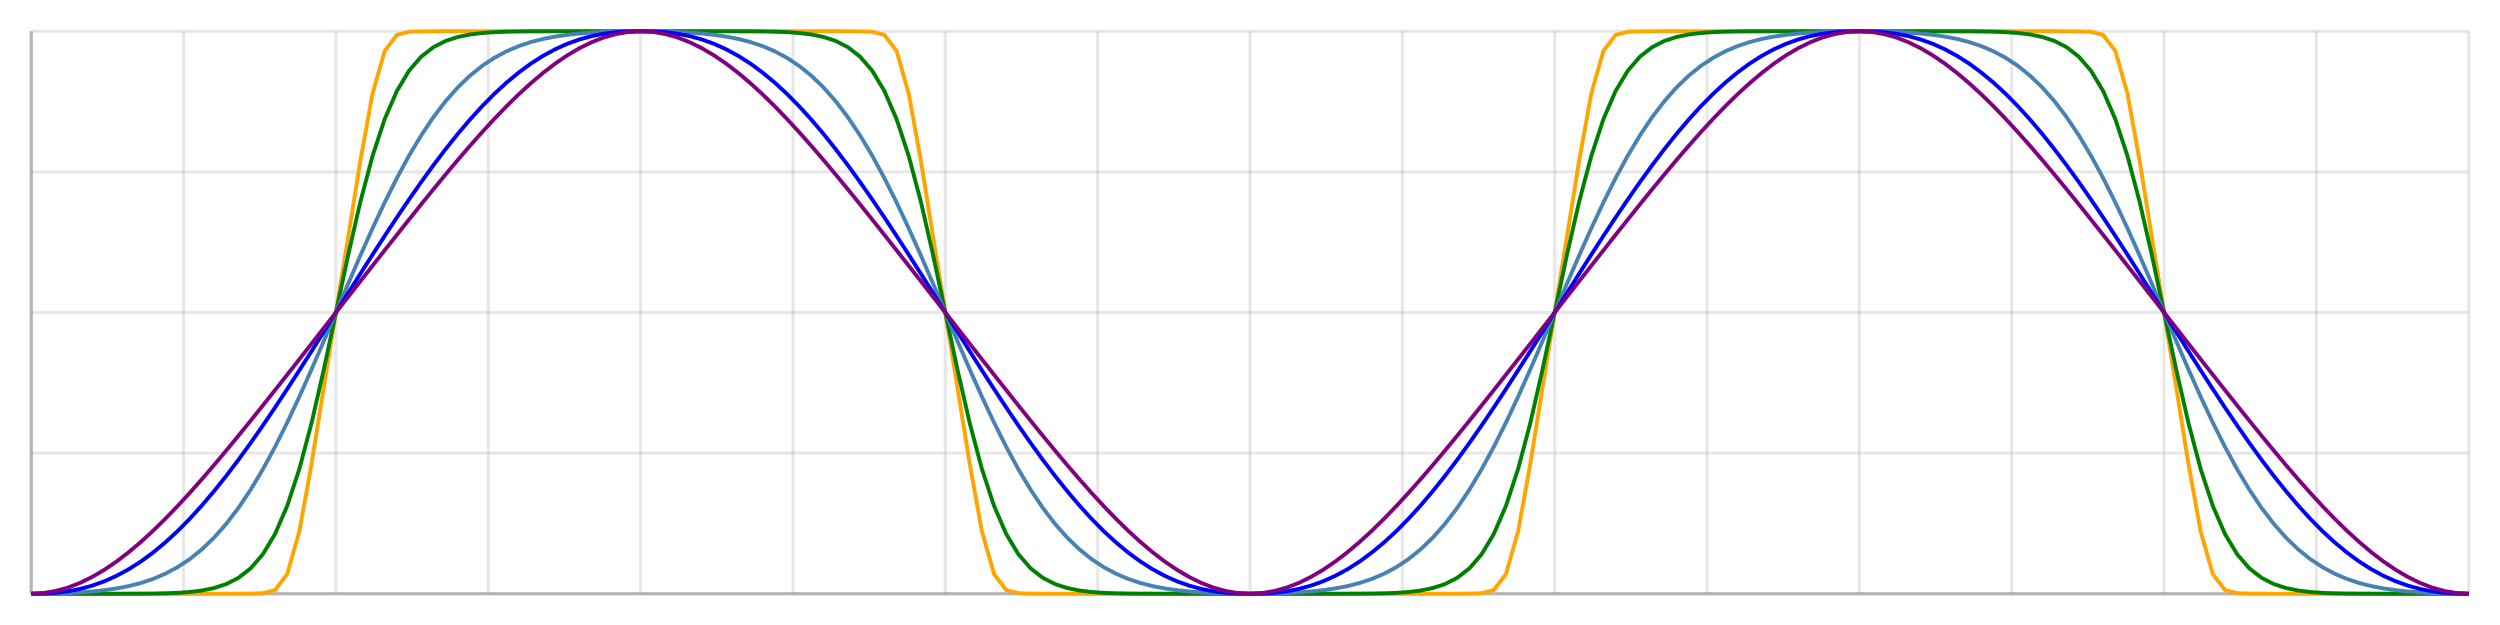
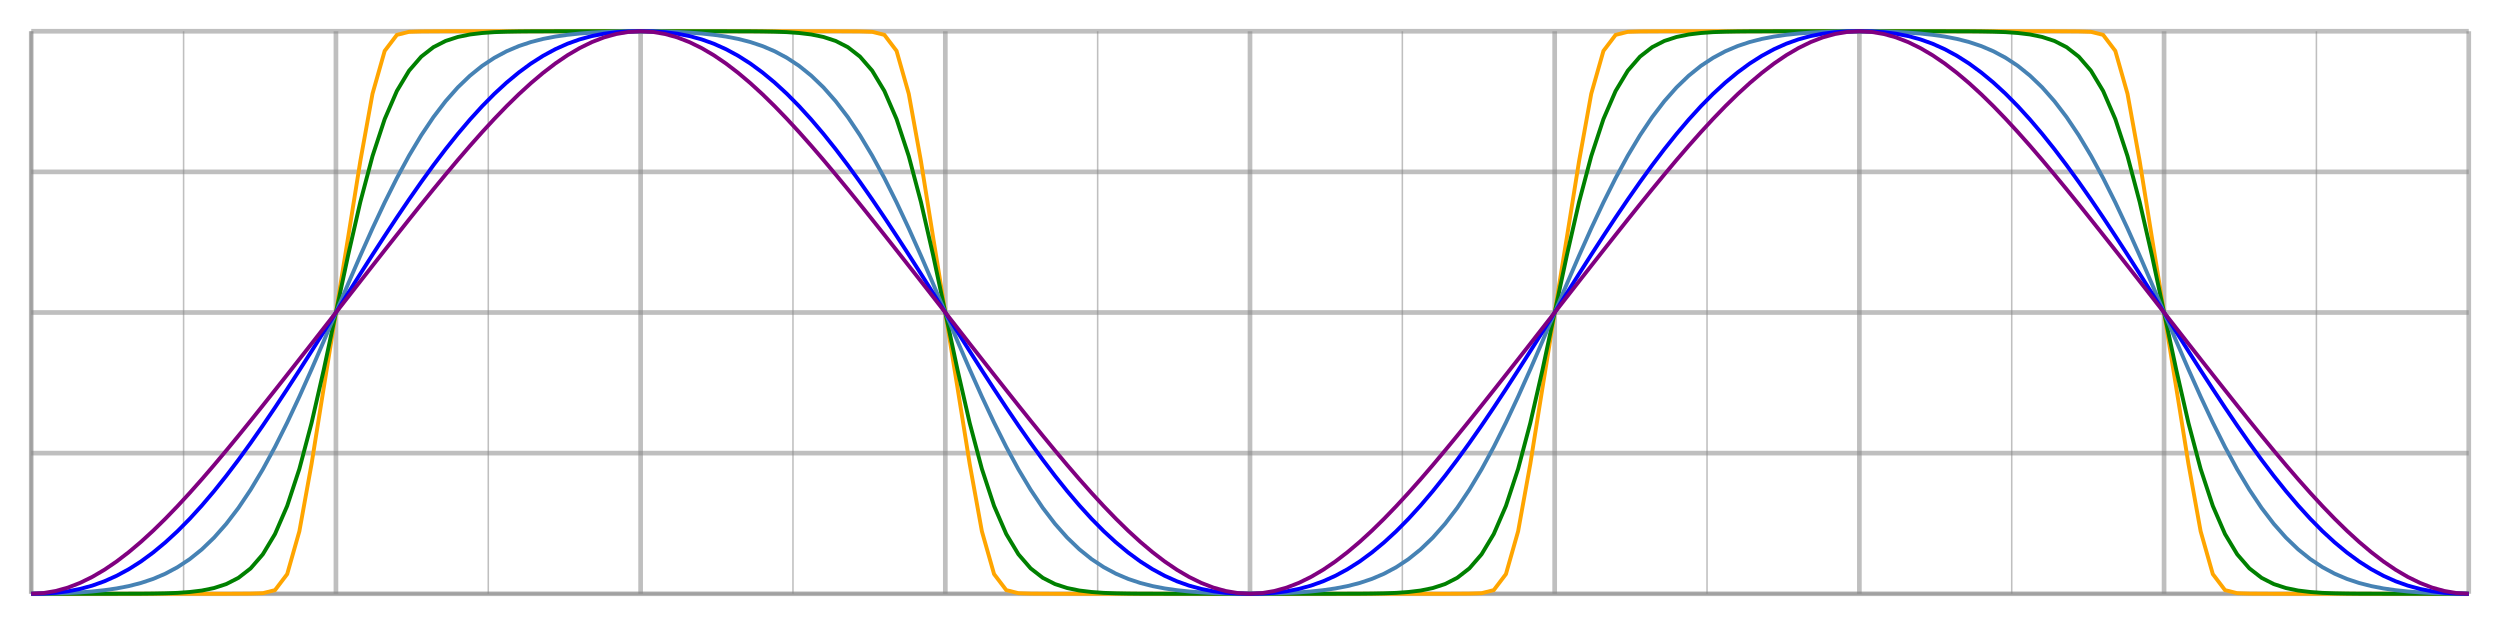
<svg xmlns="http://www.w3.org/2000/svg" width="800" height="200" viewBox="0 0 800 200">
-   <line x1="10" y1="10" x2="10" y2="190" stroke="#8883" stroke-width="1" />
-   <line x1="58.75" y1="10" x2="58.75" y2="190" stroke="#8883" stroke-width="1" />
-   <line x1="107.5" y1="10" x2="107.5" y2="190" stroke="#8883" stroke-width="1" />
-   <line x1="156.25" y1="10" x2="156.25" y2="190" stroke="#8883" stroke-width="1" />
-   <line x1="205" y1="10" x2="205" y2="190" stroke="#8883" stroke-width="1" />
-   <line x1="253.75" y1="10" x2="253.75" y2="190" stroke="#8883" stroke-width="1" />
-   <line x1="302.5" y1="10" x2="302.5" y2="190" stroke="#8883" stroke-width="1" />
-   <line x1="351.25" y1="10" x2="351.25" y2="190" stroke="#8883" stroke-width="1" />
-   <line x1="400" y1="10" x2="400" y2="190" stroke="#8883" stroke-width="1" />
-   <line x1="448.75" y1="10" x2="448.75" y2="190" stroke="#8883" stroke-width="1" />
-   <line x1="497.5" y1="10" x2="497.5" y2="190" stroke="#8883" stroke-width="1" />
-   <line x1="546.25" y1="10" x2="546.25" y2="190" stroke="#8883" stroke-width="1" />
-   <line x1="595" y1="10" x2="595" y2="190" stroke="#8883" stroke-width="1" />
-   <line x1="643.75" y1="10" x2="643.75" y2="190" stroke="#8883" stroke-width="1" />
-   <line x1="692.5" y1="10" x2="692.5" y2="190" stroke="#8883" stroke-width="1" />
-   <line x1="741.25" y1="10" x2="741.25" y2="190" stroke="#8883" stroke-width="1" />
-   <line x1="790" y1="10" x2="790" y2="190" stroke="#8883" stroke-width="1" />
-   <line x1="10" y1="190" x2="790" y2="190" stroke="#8883" stroke-width="1" />
-   <line x1="10" y1="145" x2="790" y2="145" stroke="#8883" stroke-width="1" />
-   <line x1="10" y1="100" x2="790" y2="100" stroke="#8883" stroke-width="1" />
-   <line x1="10" y1="55" x2="790" y2="55" stroke="#8883" stroke-width="1" />
-   <line x1="10" y1="10" x2="790" y2="10" stroke="#8883" stroke-width="1" />
+   <line x1="10" y1="10" x2="10" y2="190" stroke="#8888" stroke-width="1.5" />
+   <line x1="58.75" y1="10" x2="58.75" y2="190" stroke="#8888" stroke-width="0.5" />
+   <line x1="107.5" y1="10" x2="107.5" y2="190" stroke="#8888" stroke-width="1.5" />
+   <line x1="156.25" y1="10" x2="156.25" y2="190" stroke="#8888" stroke-width="0.5" />
+   <line x1="205" y1="10" x2="205" y2="190" stroke="#8888" stroke-width="1.5" />
+   <line x1="253.75" y1="10" x2="253.75" y2="190" stroke="#8888" stroke-width="0.5" />
+   <line x1="302.5" y1="10" x2="302.5" y2="190" stroke="#8888" stroke-width="1.5" />
+   <line x1="351.25" y1="10" x2="351.25" y2="190" stroke="#8888" stroke-width="0.5" />
+   <line x1="400" y1="10" x2="400" y2="190" stroke="#8888" stroke-width="1.5" />
+   <line x1="448.75" y1="10" x2="448.75" y2="190" stroke="#8888" stroke-width="0.5" />
+   <line x1="497.5" y1="10" x2="497.5" y2="190" stroke="#8888" stroke-width="1.5" />
+   <line x1="546.25" y1="10" x2="546.25" y2="190" stroke="#8888" stroke-width="0.5" />
+   <line x1="595" y1="10" x2="595" y2="190" stroke="#8888" stroke-width="1.5" />
+   <line x1="643.75" y1="10" x2="643.75" y2="190" stroke="#8888" stroke-width="0.5" />
+   <line x1="692.5" y1="10" x2="692.5" y2="190" stroke="#8888" stroke-width="1.5" />
+   <line x1="741.25" y1="10" x2="741.25" y2="190" stroke="#8888" stroke-width="0.5" />
+   <line x1="790" y1="10" x2="790" y2="190" stroke="#8888" stroke-width="1.5" />
+   <line x1="10" y1="190" x2="790" y2="190" stroke="#8888" stroke-width="1.5" />
+   <line x1="10" y1="145" x2="790" y2="145" stroke="#8888" stroke-width="1.5" />
+   <line x1="10" y1="100" x2="790" y2="100" stroke="#8888" stroke-width="1.5" />
+   <line x1="10" y1="55" x2="790" y2="55" stroke="#8888" stroke-width="1.5" />
+   <line x1="10" y1="10" x2="790" y2="10" stroke="#8888" stroke-width="1.5" />
  <line x1="10" y1="190" x2="790" y2="190" stroke="#8888" stroke-width="1" />
  <line x1="10" y1="10" x2="10" y2="190" stroke="#8888" stroke-width="1" />
  <path d="M10.00,190.00L13.90,190.00L17.80,190.00L21.70,190.00L25.60,190.00L29.50,190.00L33.40,190.00L37.30,190.00L41.20,190.00L45.10,190.00L49.00,190.00L52.90,190.00L56.80,190.00L60.70,190.00L64.60,190.00L68.50,190.00L72.40,190.00L76.30,189.98L80.20,189.95L84.10,189.82L88.00,188.84L91.90,183.71L95.80,170.00L99.70,148.44L103.60,124.07L107.50,100.00L111.40,75.93L115.30,51.56L119.20,30.00L123.10,16.29L127.00,11.16L130.90,10.18L134.80,10.05L138.70,10.02L142.60,10.00L146.50,10.00L150.40,10.00L154.30,10.00L158.20,10.00L162.10,10.00L166.00,10.00L169.90,10.00L173.80,10.00L177.70,10.00L181.60,10.00L185.50,10.00L189.40,10.00L193.30,10.00L197.20,10.00L201.10,10.00L205.00,10.00L208.90,10.00L212.80,10.00L216.70,10.00L220.60,10.00L224.50,10.00L228.40,10.00L232.30,10.00L236.20,10.00L240.10,10.00L244.00,10.00L247.90,10.00L251.80,10.00L255.70,10.00L259.60,10.00L263.50,10.00L267.40,10.00L271.30,10.02L275.20,10.05L279.10,10.18L283.00,11.16L286.90,16.29L290.80,30.00L294.70,51.56L298.60,75.93L302.50,100.00L306.40,124.07L310.30,148.44L314.20,170.00L318.10,183.71L322.00,188.84L325.90,189.82L329.80,189.95L333.70,189.98L337.60,190.00L341.50,190.00L345.40,190.00L349.30,190.00L353.20,190.00L357.10,190.00L361.00,190.00L364.90,190.00L368.80,190.00L372.70,190.00L376.60,190.00L380.50,190.00L384.40,190.00L388.30,190.00L392.20,190.00L396.10,190.00L400.00,190.00L403.90,190.00L407.80,190.00L411.70,190.00L415.60,190.00L419.50,190.00L423.40,190.00L427.30,190.00L431.20,190.00L435.10,190.00L439.00,190.00L442.90,190.00L446.80,190.00L450.70,190.00L454.60,190.00L458.50,190.00L462.40,190.00L466.30,189.98L470.20,189.95L474.10,189.82L478.00,188.84L481.90,183.71L485.80,170.00L489.70,148.44L493.60,124.07L497.50,100.00L501.40,75.93L505.30,51.56L509.20,30.00L513.10,16.29L517.00,11.16L520.90,10.18L524.80,10.05L528.70,10.02L532.60,10.00L536.50,10.00L540.40,10.00L544.30,10.00L548.20,10.00L552.10,10.00L556.00,10.00L559.90,10.00L563.80,10.00L567.70,10.00L571.60,10.00L575.50,10.00L579.40,10.00L583.30,10.00L587.20,10.00L591.10,10.00L595.00,10.00L598.90,10.00L602.80,10.00L606.70,10.00L610.60,10.00L614.50,10.00L618.40,10.00L622.30,10.00L626.20,10.00L630.10,10.00L634.00,10.00L637.90,10.00L641.80,10.00L645.70,10.00L649.60,10.00L653.50,10.00L657.40,10.00L661.30,10.02L665.20,10.05L669.10,10.18L673.00,11.16L676.90,16.29L680.80,30.00L684.70,51.56L688.60,75.93L692.50,100.00L696.40,124.07L700.30,148.44L704.20,170.00L708.10,183.71L712.00,188.84L715.90,189.82L719.80,189.95L723.70,189.98L727.60,190.00L731.50,190.00L735.40,190.00L739.30,190.00L743.20,190.00L747.10,190.00L751.00,190.00L754.90,190.00L758.80,190.00L762.70,190.00L766.60,190.00L770.50,190.00L774.40,190.00L778.30,190.00L782.20,190.00L786.10,190.00L790.00,190.00" fill="none" stroke="orange" stroke-width="1.25" />
  <path d="M10.00,190.00L13.90,190.00L17.80,190.00L21.70,190.00L25.60,190.00L29.50,190.00L33.40,190.00L37.30,190.00L41.20,189.99L45.10,189.98L49.00,189.94L52.90,189.86L56.80,189.72L60.70,189.44L64.60,188.97L68.50,188.17L72.40,186.90L76.30,184.91L80.20,181.88L84.10,177.38L88.00,170.89L91.90,161.89L95.80,150.04L99.70,135.35L103.60,118.33L107.50,100.00L111.40,81.67L115.30,64.65L119.20,49.96L123.10,38.11L127.00,29.11L130.90,22.62L134.80,18.12L138.70,15.09L142.60,13.10L146.50,11.83L150.40,11.03L154.30,10.56L158.20,10.28L162.10,10.14L166.00,10.06L169.90,10.02L173.80,10.01L177.70,10.00L181.60,10.00L185.50,10.00L189.40,10.00L193.30,10.00L197.20,10.00L201.10,10.00L205.00,10.00L208.90,10.00L212.80,10.00L216.70,10.00L220.60,10.00L224.50,10.00L228.40,10.00L232.30,10.00L236.20,10.01L240.10,10.02L244.00,10.06L247.90,10.14L251.80,10.28L255.70,10.56L259.60,11.03L263.50,11.83L267.40,13.10L271.30,15.09L275.20,18.12L279.10,22.62L283.00,29.11L286.90,38.11L290.80,49.96L294.70,64.65L298.60,81.67L302.50,100.00L306.40,118.33L310.30,135.35L314.20,150.04L318.10,161.89L322.00,170.89L325.90,177.38L329.80,181.88L333.70,184.91L337.60,186.90L341.50,188.17L345.40,188.97L349.30,189.44L353.20,189.72L357.10,189.86L361.00,189.94L364.90,189.98L368.80,189.99L372.70,190.00L376.60,190.00L380.50,190.00L384.40,190.00L388.30,190.00L392.20,190.00L396.10,190.00L400.00,190.00L403.90,190.00L407.80,190.00L411.70,190.00L415.60,190.00L419.50,190.00L423.40,190.00L427.30,190.00L431.20,189.99L435.10,189.98L439.00,189.94L442.90,189.86L446.80,189.72L450.70,189.44L454.60,188.97L458.50,188.17L462.40,186.90L466.30,184.91L470.20,181.88L474.10,177.38L478.00,170.89L481.90,161.89L485.80,150.04L489.70,135.35L493.60,118.33L497.50,100.00L501.40,81.67L505.30,64.65L509.20,49.96L513.10,38.11L517.00,29.11L520.90,22.62L524.80,18.12L528.70,15.09L532.60,13.10L536.50,11.83L540.40,11.03L544.30,10.56L548.20,10.28L552.10,10.14L556.00,10.06L559.90,10.02L563.80,10.01L567.70,10.00L571.60,10.00L575.50,10.00L579.40,10.00L583.30,10.00L587.20,10.00L591.10,10.00L595.00,10.00L598.90,10.00L602.80,10.00L606.70,10.00L610.60,10.00L614.50,10.00L618.40,10.00L622.30,10.00L626.20,10.01L630.10,10.02L634.00,10.06L637.90,10.14L641.80,10.28L645.70,10.56L649.60,11.03L653.50,11.83L657.40,13.10L661.30,15.09L665.20,18.12L669.10,22.62L673.00,29.11L676.90,38.11L680.80,49.96L684.70,64.65L688.60,81.67L692.50,100.00L696.40,118.33L700.30,135.35L704.20,150.04L708.10,161.89L712.00,170.89L715.90,177.38L719.80,181.88L723.70,184.91L727.60,186.90L731.50,188.17L735.40,188.97L739.30,189.44L743.20,189.72L747.10,189.86L751.00,189.94L754.90,189.98L758.80,189.99L762.70,190.00L766.60,190.00L770.50,190.00L774.40,190.00L778.30,190.00L782.20,190.00L786.10,190.00L790.00,190.00" fill="none" stroke="green" stroke-width="1.25" />
  <path d="M10.00,190.00L13.90,189.98L17.80,189.90L21.70,189.77L25.60,189.56L29.50,189.27L33.40,188.86L37.30,188.30L41.20,187.55L45.10,186.55L49.00,185.25L52.90,183.59L56.80,181.50L60.70,178.93L64.60,175.79L68.50,172.04L72.40,167.63L76.30,162.53L80.20,156.71L84.10,150.20L88.00,143.02L91.90,135.23L95.80,126.92L99.70,118.19L103.60,109.17L107.50,100.00L111.40,90.83L115.30,81.81L119.20,73.08L123.10,64.77L127.00,56.98L130.90,49.80L134.80,43.29L138.70,37.47L142.60,32.37L146.50,27.96L150.40,24.21L154.30,21.07L158.20,18.50L162.10,16.41L166.00,14.75L169.90,13.45L173.80,12.45L177.70,11.70L181.60,11.14L185.50,10.73L189.40,10.44L193.30,10.23L197.20,10.10L201.10,10.02L205.00,10.00L208.90,10.02L212.80,10.10L216.70,10.23L220.60,10.44L224.50,10.73L228.40,11.14L232.30,11.70L236.20,12.45L240.10,13.45L244.00,14.75L247.90,16.41L251.80,18.50L255.70,21.07L259.60,24.21L263.50,27.96L267.40,32.37L271.30,37.47L275.20,43.29L279.10,49.80L283.00,56.98L286.90,64.77L290.80,73.08L294.70,81.81L298.60,90.83L302.50,100.00L306.40,109.17L310.30,118.19L314.20,126.92L318.10,135.23L322.00,143.02L325.90,150.20L329.80,156.71L333.70,162.53L337.60,167.63L341.50,172.04L345.40,175.79L349.30,178.93L353.20,181.50L357.10,183.59L361.00,185.25L364.90,186.55L368.80,187.55L372.70,188.30L376.60,188.86L380.50,189.27L384.40,189.56L388.30,189.77L392.20,189.90L396.10,189.98L400.00,190.00L403.90,189.98L407.80,189.90L411.70,189.77L415.60,189.56L419.50,189.27L423.40,188.86L427.30,188.30L431.20,187.55L435.10,186.55L439.00,185.25L442.90,183.59L446.80,181.50L450.70,178.93L454.60,175.79L458.50,172.04L462.40,167.63L466.30,162.53L470.20,156.71L474.10,150.20L478.00,143.02L481.90,135.23L485.80,126.92L489.70,118.19L493.60,109.17L497.50,100.00L501.40,90.83L505.30,81.81L509.20,73.08L513.10,64.77L517.00,56.98L520.90,49.80L524.80,43.29L528.70,37.47L532.60,32.37L536.50,27.96L540.40,24.21L544.30,21.07L548.20,18.50L552.10,16.41L556.00,14.75L559.90,13.45L563.80,12.45L567.70,11.70L571.60,11.14L575.50,10.73L579.40,10.44L583.30,10.23L587.20,10.10L591.10,10.02L595.00,10.00L598.90,10.02L602.80,10.10L606.70,10.23L610.60,10.44L614.50,10.73L618.40,11.14L622.30,11.70L626.20,12.45L630.10,13.45L634.00,14.75L637.90,16.41L641.80,18.50L645.70,21.07L649.60,24.21L653.50,27.96L657.40,32.37L661.30,37.47L665.20,43.29L669.10,49.80L673.00,56.98L676.90,64.77L680.80,73.08L684.70,81.81L688.60,90.83L692.50,100.00L696.40,109.17L700.30,118.19L704.20,126.92L708.10,135.23L712.00,143.02L715.90,150.20L719.80,156.71L723.70,162.53L727.60,167.63L731.50,172.04L735.40,175.79L739.30,178.93L743.20,181.50L747.10,183.59L751.00,185.25L754.90,186.55L758.80,187.55L762.70,188.30L766.60,188.86L770.50,189.27L774.40,189.56L778.30,189.77L782.20,189.90L786.10,189.98L790.00,190.00" fill="none" stroke="steelblue" stroke-width="1.25" />
  <path d="M10.00,190.00L13.90,189.94L17.80,189.70L21.70,189.22L25.60,188.46L29.50,187.40L33.40,186.01L37.30,184.26L41.20,182.15L45.10,179.67L49.00,176.80L52.90,173.57L56.80,169.98L60.70,166.03L64.60,161.75L68.50,157.16L72.40,152.28L76.30,147.14L80.20,141.76L84.10,136.18L88.00,130.42L91.90,124.51L95.80,118.49L99.70,112.37L103.60,106.20L107.50,100.00L111.40,93.80L115.30,87.63L119.20,81.51L123.10,75.49L127.00,69.58L130.90,63.82L134.80,58.24L138.70,52.86L142.60,47.72L146.50,42.84L150.40,38.25L154.30,33.97L158.20,30.02L162.10,26.43L166.00,23.20L169.90,20.33L173.80,17.85L177.70,15.74L181.60,13.99L185.50,12.60L189.40,11.54L193.30,10.78L197.20,10.30L201.10,10.06L205.00,10.00L208.90,10.06L212.80,10.30L216.70,10.78L220.60,11.54L224.50,12.60L228.40,13.99L232.30,15.74L236.20,17.85L240.10,20.33L244.00,23.20L247.90,26.43L251.80,30.02L255.70,33.97L259.60,38.25L263.50,42.84L267.40,47.72L271.30,52.86L275.20,58.24L279.10,63.82L283.00,69.58L286.90,75.49L290.80,81.51L294.70,87.63L298.60,93.80L302.50,100.00L306.40,106.20L310.30,112.37L314.20,118.49L318.10,124.51L322.00,130.42L325.90,136.18L329.80,141.76L333.70,147.14L337.60,152.28L341.50,157.16L345.40,161.75L349.30,166.03L353.20,169.98L357.10,173.57L361.00,176.80L364.90,179.67L368.80,182.15L372.70,184.26L376.60,186.01L380.50,187.40L384.40,188.46L388.30,189.22L392.20,189.70L396.10,189.94L400.00,190.00L403.90,189.94L407.80,189.70L411.70,189.22L415.60,188.46L419.50,187.40L423.40,186.01L427.30,184.26L431.20,182.15L435.10,179.67L439.00,176.80L442.90,173.57L446.80,169.98L450.70,166.03L454.60,161.75L458.50,157.16L462.40,152.28L466.30,147.14L470.20,141.76L474.10,136.18L478.00,130.42L481.90,124.51L485.80,118.49L489.70,112.37L493.60,106.20L497.50,100.00L501.40,93.80L505.30,87.63L509.20,81.51L513.10,75.49L517.00,69.58L520.90,63.82L524.80,58.24L528.70,52.86L532.60,47.72L536.50,42.84L540.40,38.25L544.30,33.97L548.20,30.02L552.10,26.43L556.00,23.20L559.90,20.33L563.80,17.85L567.70,15.74L571.60,13.99L575.50,12.60L579.40,11.54L583.30,10.78L587.20,10.30L591.10,10.06L595.00,10.00L598.90,10.06L602.80,10.30L606.70,10.78L610.60,11.54L614.50,12.60L618.40,13.99L622.30,15.74L626.20,17.85L630.10,20.33L634.00,23.20L637.90,26.43L641.80,30.02L645.70,33.97L649.60,38.25L653.50,42.84L657.40,47.72L661.30,52.86L665.20,58.24L669.10,63.82L673.00,69.58L676.90,75.49L680.80,81.51L684.70,87.63L688.60,93.80L692.50,100.00L696.40,106.20L700.30,112.37L704.20,118.49L708.10,124.51L712.00,130.42L715.90,136.18L719.80,141.76L723.70,147.14L727.60,152.28L731.50,157.16L735.40,161.75L739.30,166.03L743.20,169.98L747.10,173.57L751.00,176.80L754.90,179.67L758.80,182.15L762.70,184.26L766.60,186.01L770.50,187.40L774.40,188.46L778.30,189.22L782.20,189.70L786.10,189.94L790.00,190.00" fill="none" stroke="blue" stroke-width="1.25" />
  <path d="M10.00,190.00L13.90,189.78L17.80,189.12L21.70,188.04L25.60,186.53L29.50,184.62L33.40,182.33L37.30,179.68L41.20,176.69L45.10,173.40L49.00,169.83L52.90,166.01L56.80,161.97L60.70,157.74L64.60,153.35L68.50,148.82L72.40,144.17L76.30,139.44L80.20,134.63L84.10,129.76L88.00,124.85L91.90,119.91L95.80,114.95L99.70,109.98L103.60,104.99L107.50,100.00L111.40,95.01L115.30,90.02L119.20,85.05L123.10,80.09L127.00,75.15L130.90,70.24L134.80,65.37L138.70,60.56L142.60,55.83L146.50,51.18L150.40,46.65L154.30,42.26L158.20,38.03L162.10,33.99L166.00,30.17L169.90,26.60L173.80,23.31L177.70,20.32L181.60,17.67L185.50,15.38L189.40,13.47L193.30,11.96L197.20,10.88L201.10,10.22L205.00,10.00L208.90,10.22L212.80,10.88L216.70,11.96L220.60,13.47L224.50,15.38L228.40,17.67L232.30,20.32L236.20,23.31L240.10,26.60L244.00,30.17L247.90,33.99L251.80,38.03L255.70,42.26L259.60,46.65L263.50,51.18L267.40,55.83L271.30,60.56L275.20,65.37L279.10,70.24L283.00,75.15L286.90,80.09L290.80,85.05L294.70,90.02L298.60,95.01L302.50,100.00L306.40,104.99L310.30,109.98L314.20,114.95L318.10,119.91L322.00,124.85L325.90,129.76L329.80,134.63L333.70,139.44L337.60,144.17L341.50,148.82L345.40,153.35L349.30,157.74L353.20,161.97L357.10,166.01L361.00,169.83L364.90,173.40L368.80,176.69L372.70,179.68L376.60,182.33L380.50,184.62L384.40,186.53L388.30,188.04L392.20,189.12L396.10,189.78L400.00,190.00L403.90,189.78L407.80,189.12L411.70,188.04L415.60,186.53L419.50,184.62L423.40,182.33L427.30,179.68L431.20,176.69L435.10,173.40L439.00,169.83L442.90,166.01L446.80,161.97L450.70,157.74L454.60,153.35L458.50,148.82L462.40,144.17L466.30,139.44L470.20,134.63L474.10,129.76L478.00,124.85L481.90,119.91L485.80,114.95L489.70,109.98L493.60,104.99L497.50,100.00L501.40,95.01L505.30,90.02L509.20,85.05L513.10,80.09L517.00,75.15L520.90,70.24L524.80,65.37L528.70,60.56L532.60,55.83L536.50,51.18L540.40,46.65L544.30,42.26L548.20,38.03L552.10,33.99L556.00,30.17L559.90,26.60L563.80,23.31L567.70,20.32L571.60,17.67L575.50,15.38L579.40,13.47L583.30,11.96L587.20,10.88L591.10,10.22L595.00,10.00L598.90,10.22L602.80,10.88L606.70,11.96L610.60,13.47L614.50,15.38L618.40,17.67L622.30,20.32L626.20,23.31L630.10,26.60L634.00,30.17L637.90,33.99L641.80,38.03L645.70,42.26L649.60,46.65L653.50,51.18L657.40,55.83L661.30,60.56L665.20,65.37L669.10,70.24L673.00,75.15L676.90,80.09L680.80,85.05L684.70,90.02L688.60,95.01L692.50,100.00L696.40,104.99L700.30,109.98L704.20,114.95L708.10,119.91L712.00,124.85L715.90,129.76L719.80,134.63L723.70,139.44L727.60,144.17L731.50,148.82L735.40,153.35L739.30,157.74L743.20,161.97L747.10,166.01L751.00,169.83L754.90,173.40L758.80,176.69L762.70,179.68L766.60,182.33L770.50,184.62L774.40,186.53L778.30,188.04L782.20,189.12L786.10,189.78L790.00,190.00" fill="none" stroke="purple" stroke-width="1.25" />
</svg>
